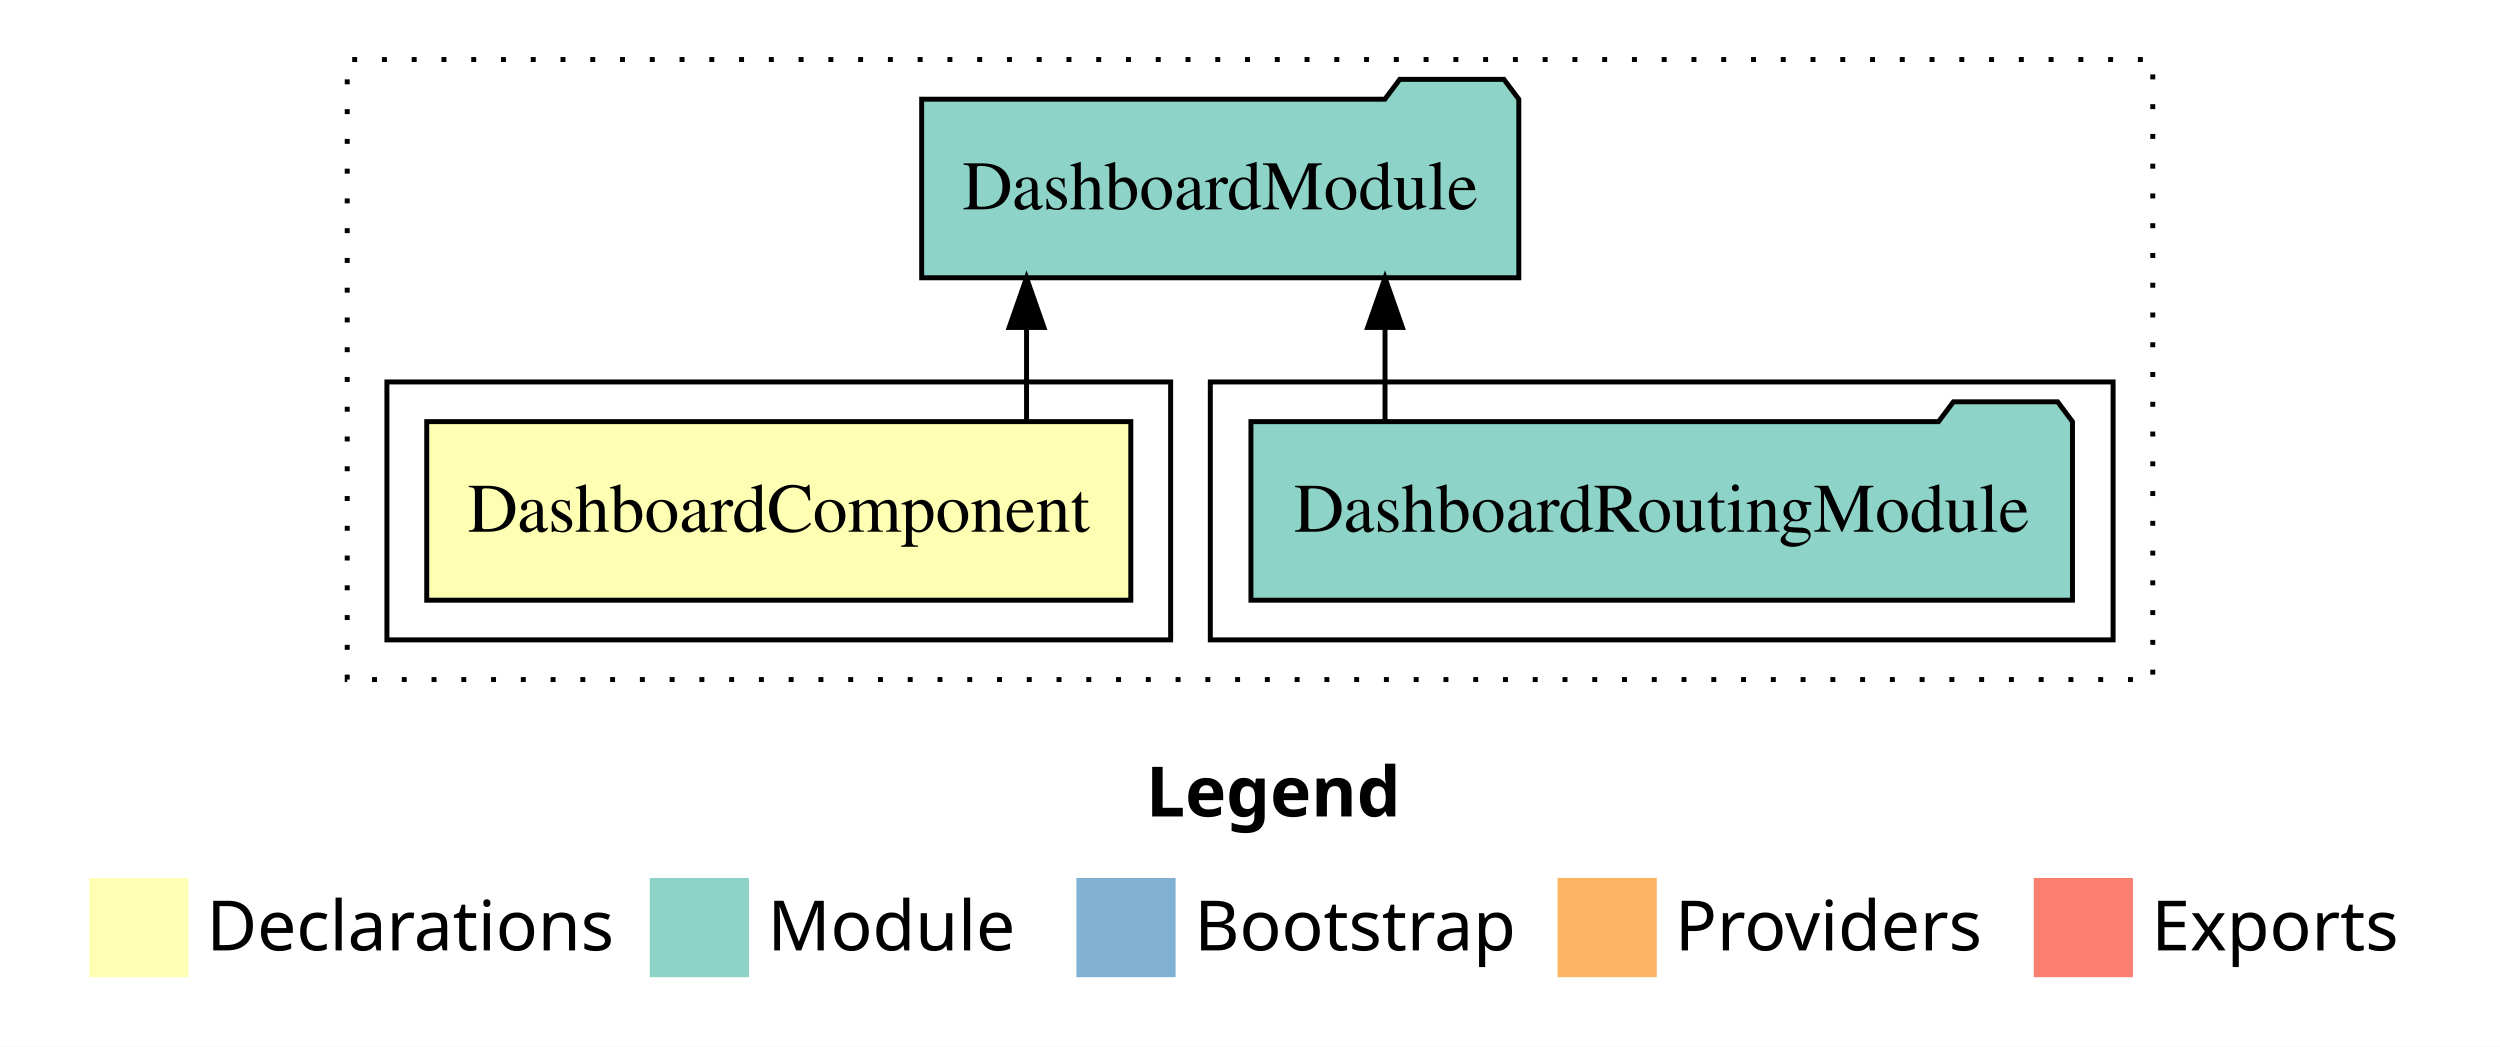
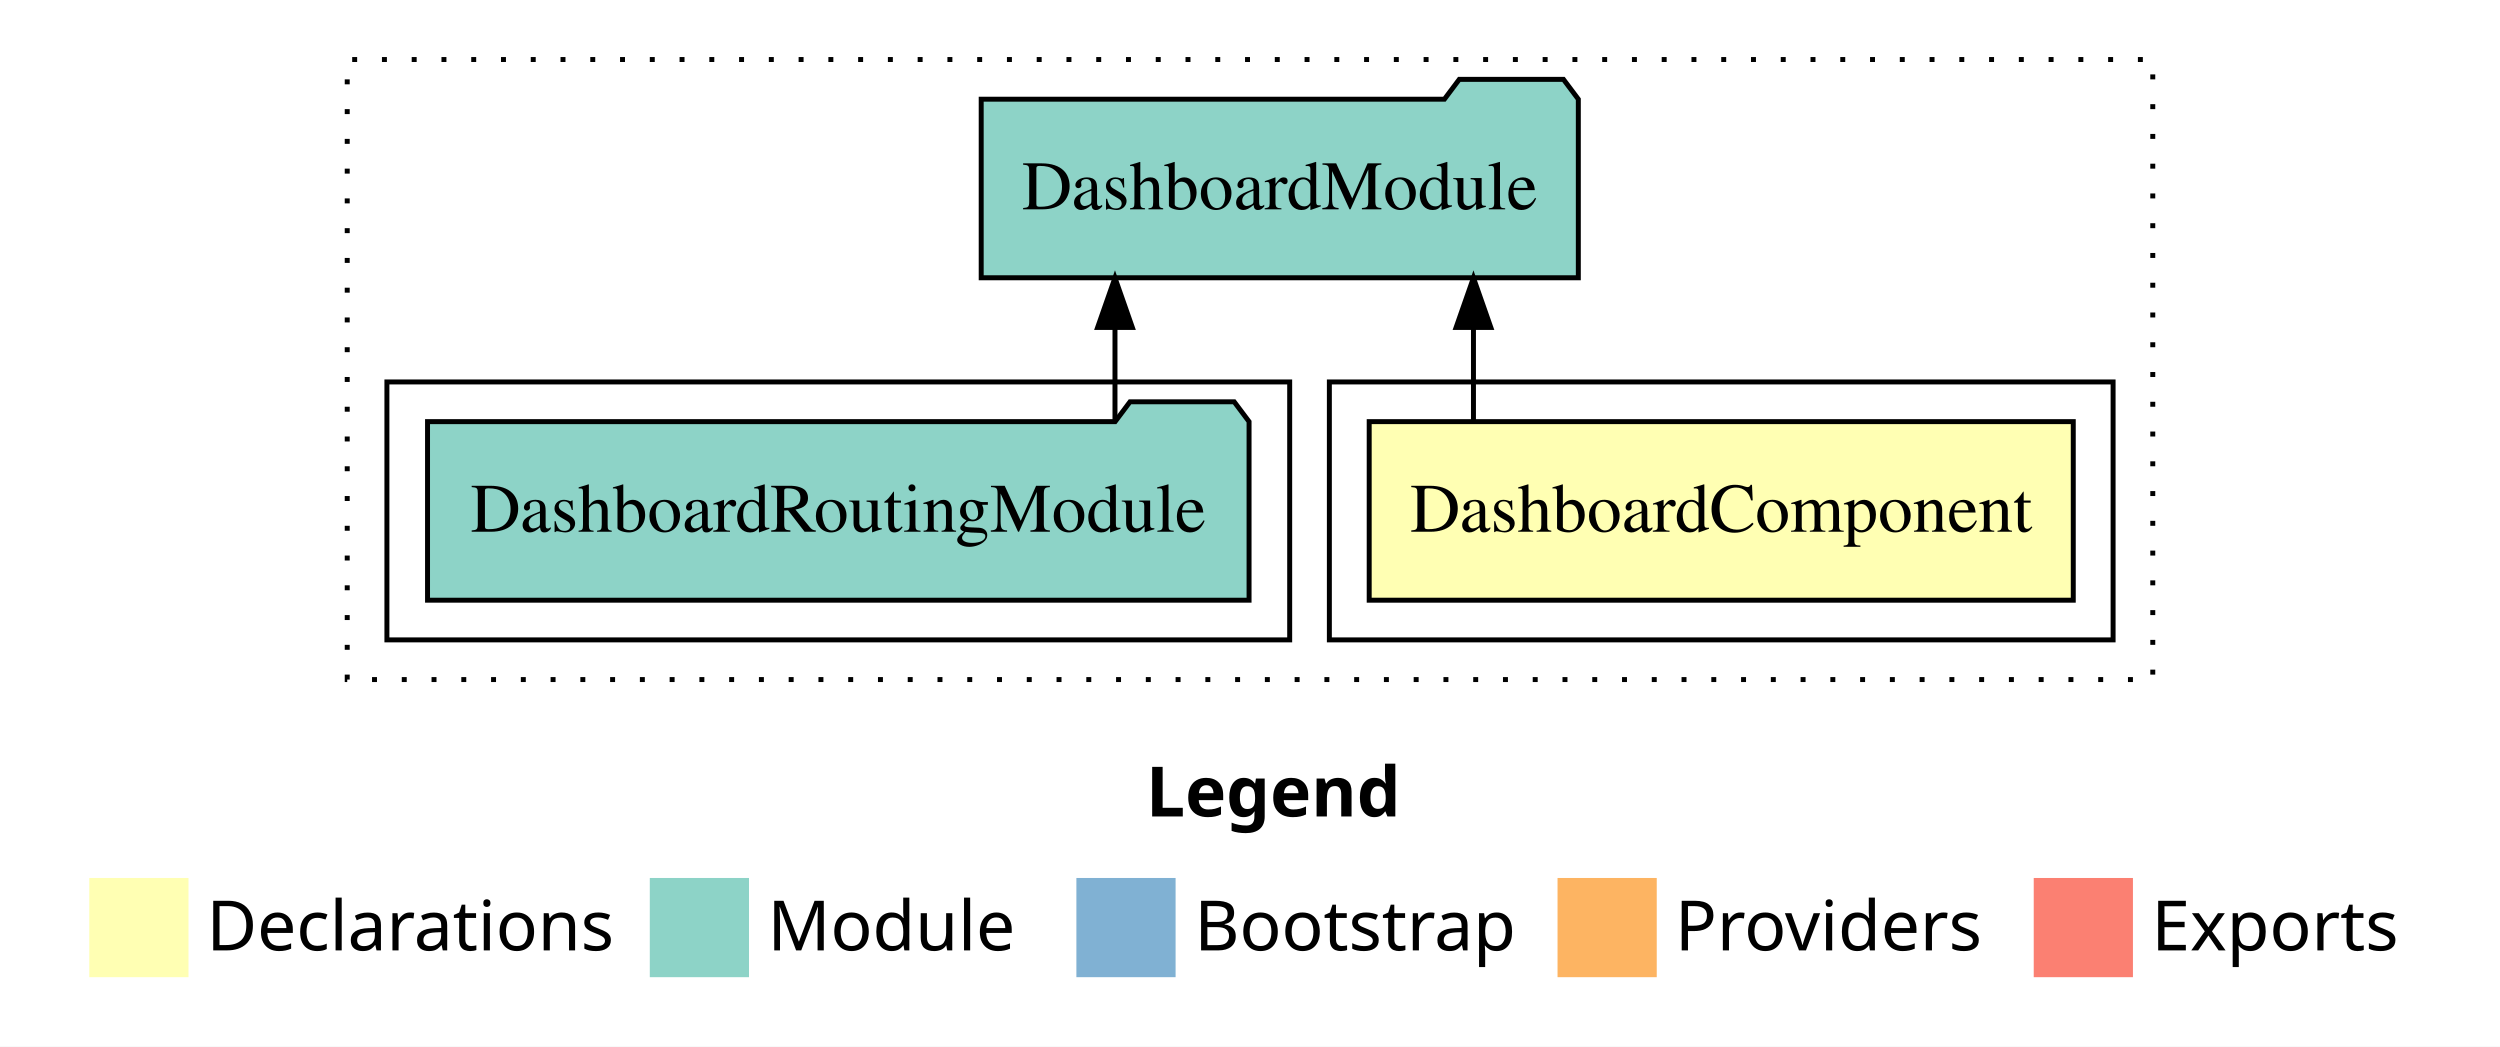
<svg xmlns="http://www.w3.org/2000/svg" width="504pt" height="211pt" viewBox="0.00 0.00 504.00 211.00">
  <g id="graph0" class="graph" transform="scale(1 1) rotate(0) translate(4 207)">
    <polygon fill="white" stroke="transparent" points="-4,4 -4,-207 500,-207 500,4 -4,4" />
    <text text-anchor="start" x="227.01" y="-42.4" font-family="sans-serif" font-weight="bold" font-size="14.00">Legend</text>
    <polygon fill="#ffffb3" stroke="transparent" points="14,-10 14,-30 34,-30 34,-10 14,-10" />
    <text text-anchor="start" x="37.63" y="-15.4" font-family="sans-serif" font-size="14.00">  Declarations</text>
    <polygon fill="#8dd3c7" stroke="transparent" points="127,-10 127,-30 147,-30 147,-10 127,-10" />
    <text text-anchor="start" x="150.73" y="-15.4" font-family="sans-serif" font-size="14.00">  Module</text>
    <polygon fill="#80b1d3" stroke="transparent" points="213,-10 213,-30 233,-30 233,-10 213,-10" />
    <text text-anchor="start" x="236.78" y="-15.4" font-family="sans-serif" font-size="14.00">  Bootstrap</text>
    <polygon fill="#fdb462" stroke="transparent" points="310,-10 310,-30 330,-30 330,-10 310,-10" />
    <text text-anchor="start" x="333.67" y="-15.4" font-family="sans-serif" font-size="14.00">  Providers</text>
    <polygon fill="#fb8072" stroke="transparent" points="406,-10 406,-30 426,-30 426,-10 406,-10" />
    <text text-anchor="start" x="429.73" y="-15.4" font-family="sans-serif" font-size="14.00">  Exports</text>
    <g id="clust1" class="cluster">
      <polygon fill="none" stroke="black" stroke-dasharray="1,5" points="66,-70 66,-195 430,-195 430,-70 66,-70" />
    </g>
+     <g id="clust2" class="cluster">
+       <polygon fill="none" stroke="black" points="264,-78 264,-130 422,-130 422,-78 264,-78" />
+     </g>
    <g id="clust4" class="cluster">
-       <polygon fill="none" stroke="black" points="240,-78 240,-130 422,-130 422,-78 240,-78" />
-     </g>
-     <g id="clust2" class="cluster">
-       <polygon fill="none" stroke="black" points="74,-78 74,-130 232,-130 232,-78 74,-78" />
+       <polygon fill="none" stroke="black" points="74,-78 74,-130 256,-130 256,-78 74,-78" />
    </g>
    <g id="node1" class="node">
-       <polygon fill="#ffffb3" stroke="black" points="223.97,-122 82.03,-122 82.03,-86 223.97,-86 223.97,-122" />
-       <text text-anchor="middle" x="153" y="-99.8" font-family="Times,serif" font-size="14.00">DashboardComponent</text>
+       <polygon fill="#ffffb3" stroke="black" points="413.97,-122 272.03,-122 272.03,-86 413.97,-86 413.97,-122" />
+       <text text-anchor="middle" x="343" y="-99.8" font-family="Times,serif" font-size="14.00">DashboardComponent</text>
    </g>
    <g id="node2" class="node">
-       <polygon fill="#8dd3c7" stroke="black" points="302.19,-187 299.19,-191 278.19,-191 275.19,-187 181.81,-187 181.81,-151 302.19,-151 302.19,-187" />
-       <text text-anchor="middle" x="242" y="-164.8" font-family="Times,serif" font-size="14.00">DashboardModule</text>
+       <polygon fill="#8dd3c7" stroke="black" points="314.19,-187 311.19,-191 290.19,-191 287.19,-187 193.81,-187 193.81,-151 314.19,-151 314.19,-187" />
+       <text text-anchor="middle" x="254" y="-164.8" font-family="Times,serif" font-size="14.00">DashboardModule</text>
    </g>
    <g id="edge1" class="edge">
-       <path fill="none" stroke="black" d="M202.95,-122.11C202.95,-122.11 202.95,-140.99 202.95,-140.99" />
-       <polygon fill="black" stroke="black" points="199.45,-140.99 202.95,-150.99 206.45,-140.99 199.45,-140.99" />
+       <path fill="none" stroke="black" d="M293.05,-122.11C293.05,-122.11 293.05,-140.99 293.05,-140.99" />
+       <polygon fill="black" stroke="black" points="289.55,-140.99 293.05,-150.99 296.55,-140.99 289.55,-140.99" />
    </g>
    <g id="node3" class="node">
-       <polygon fill="#8dd3c7" stroke="black" points="413.81,-122 410.81,-126 389.81,-126 386.81,-122 248.19,-122 248.19,-86 413.81,-86 413.81,-122" />
-       <text text-anchor="middle" x="331" y="-99.8" font-family="Times,serif" font-size="14.00">DashboardRoutingModule</text>
+       <polygon fill="#8dd3c7" stroke="black" points="247.81,-122 244.81,-126 223.81,-126 220.81,-122 82.19,-122 82.19,-86 247.81,-86 247.81,-122" />
+       <text text-anchor="middle" x="165" y="-99.8" font-family="Times,serif" font-size="14.00">DashboardRoutingModule</text>
    </g>
    <g id="edge2" class="edge">
-       <path fill="none" stroke="black" d="M275.22,-122.11C275.22,-122.11 275.22,-140.99 275.22,-140.99" />
-       <polygon fill="black" stroke="black" points="271.72,-140.99 275.22,-150.99 278.72,-140.99 271.72,-140.99" />
+       <path fill="none" stroke="black" d="M220.78,-122.11C220.78,-122.11 220.78,-140.99 220.78,-140.99" />
+       <polygon fill="black" stroke="black" points="217.28,-140.99 220.78,-150.99 224.28,-140.99 217.28,-140.99" />
    </g>
  </g>
</svg>
